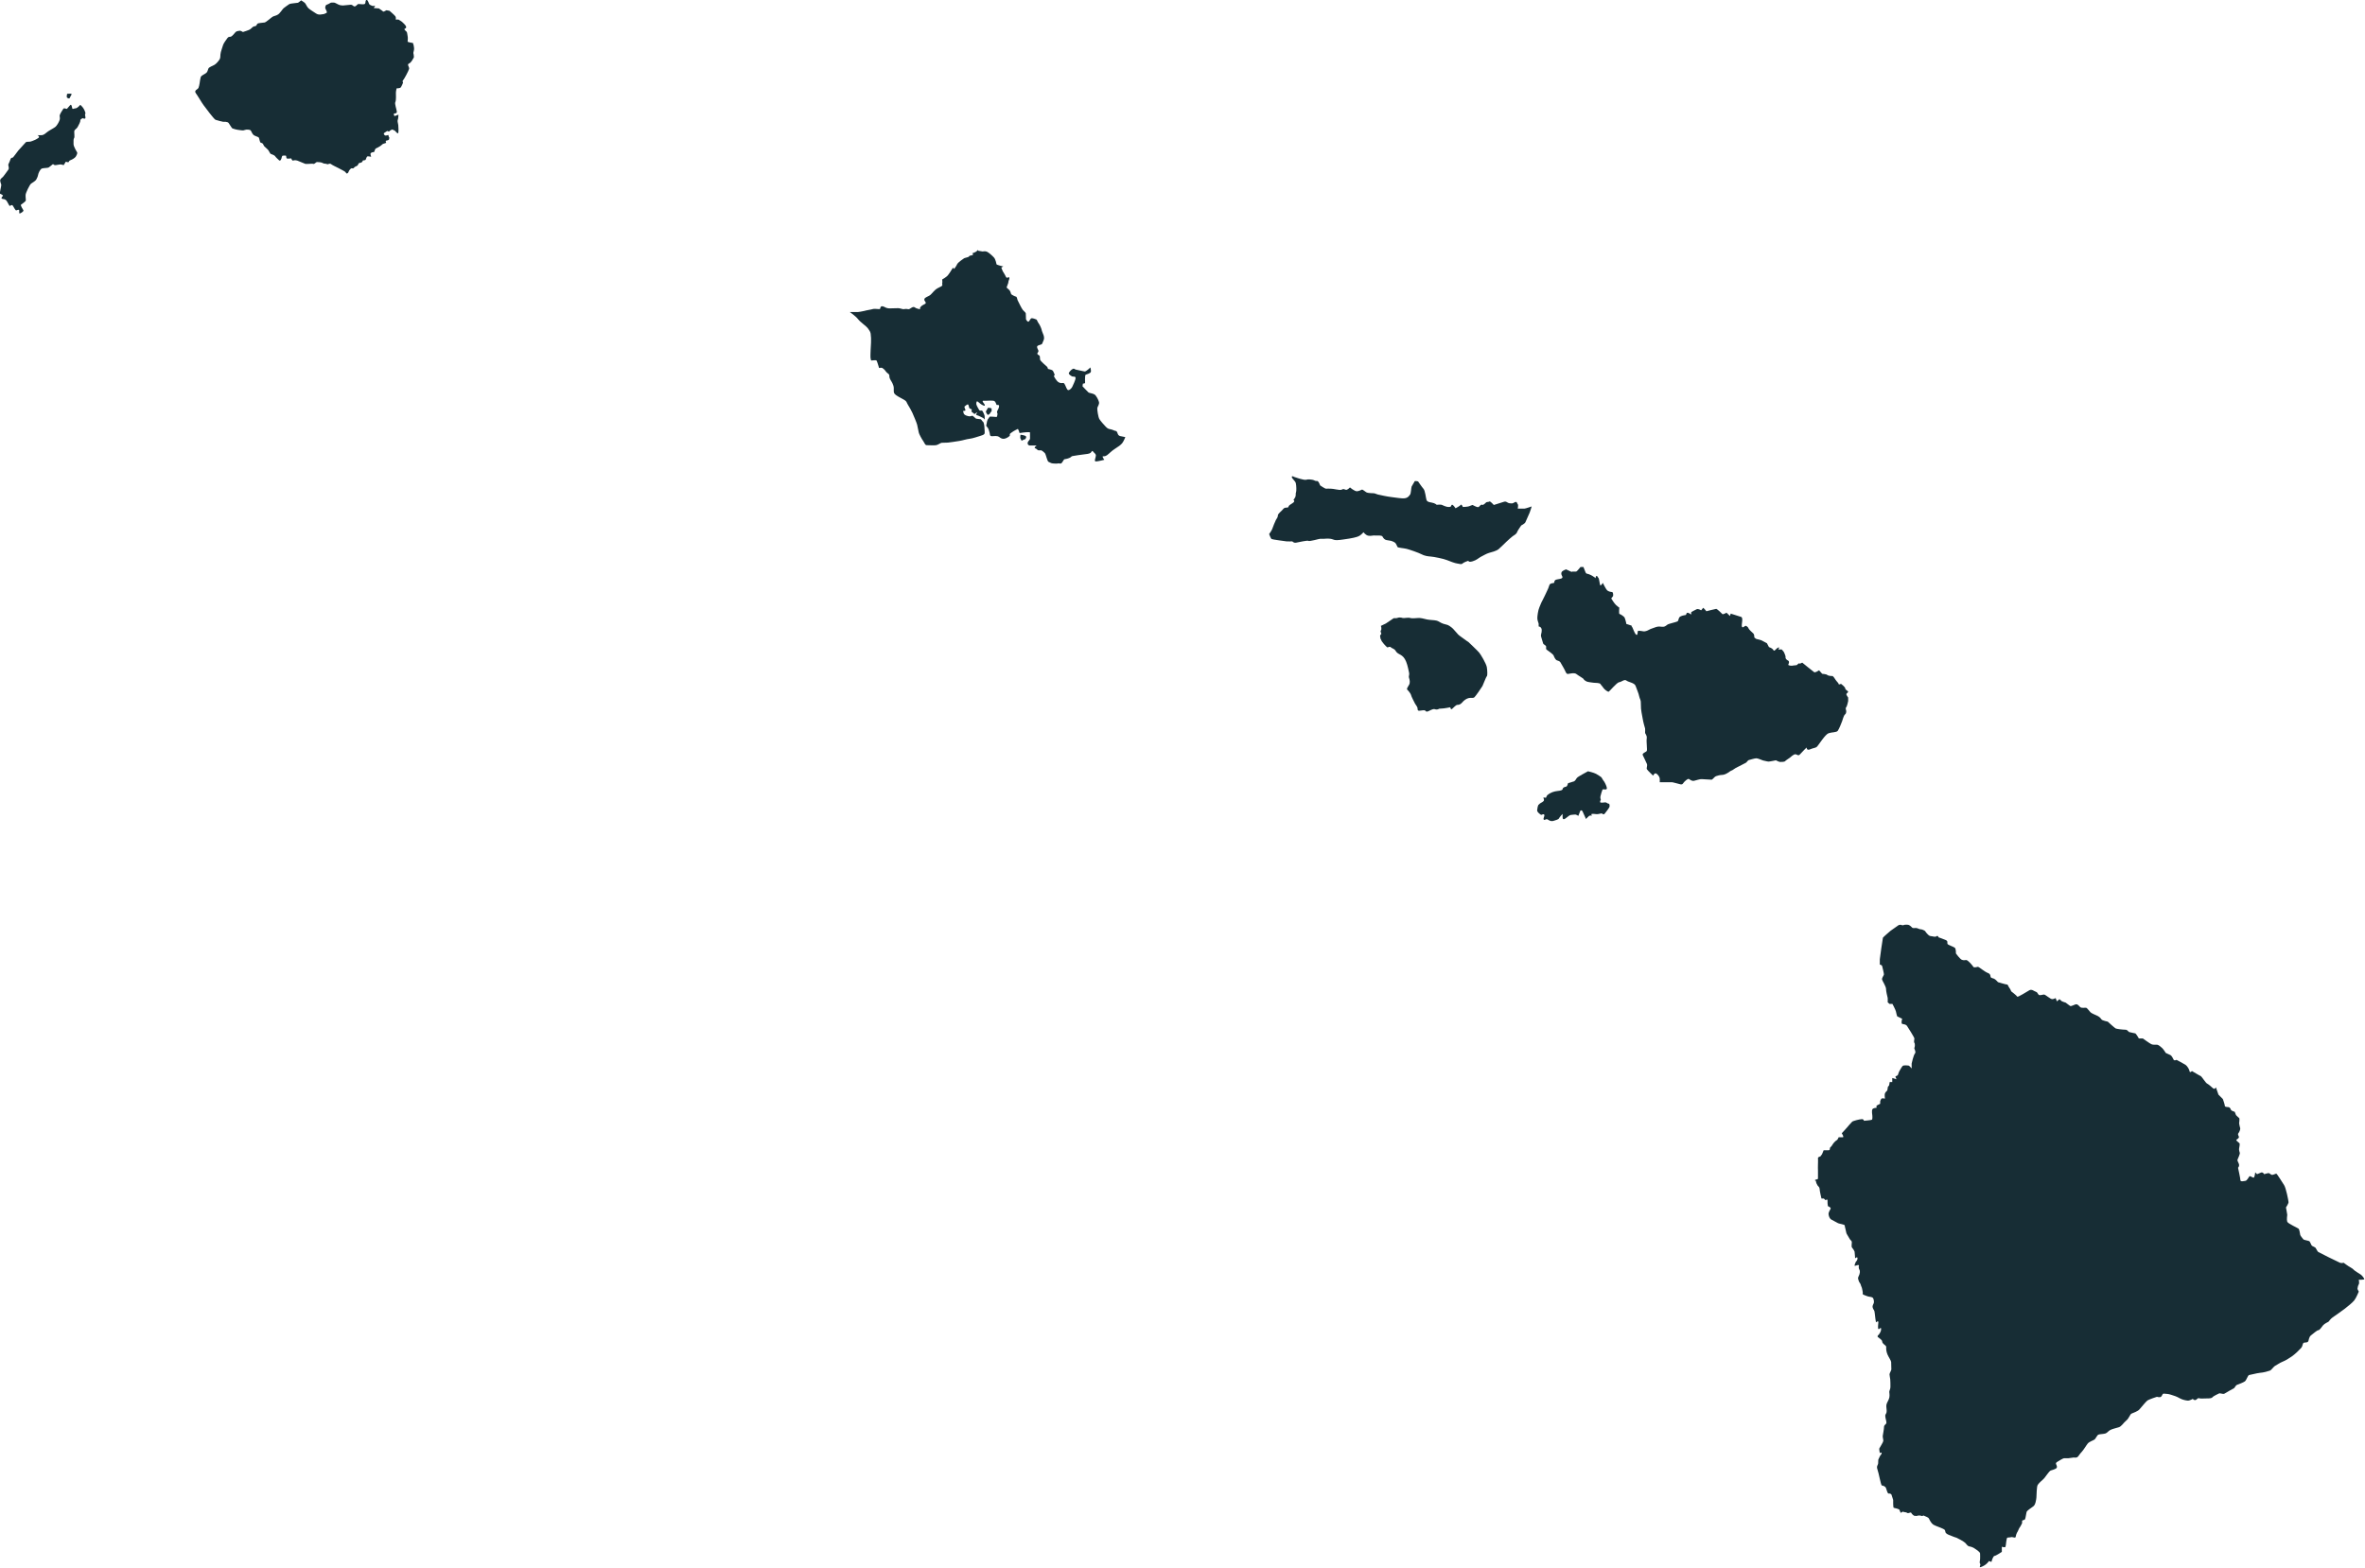
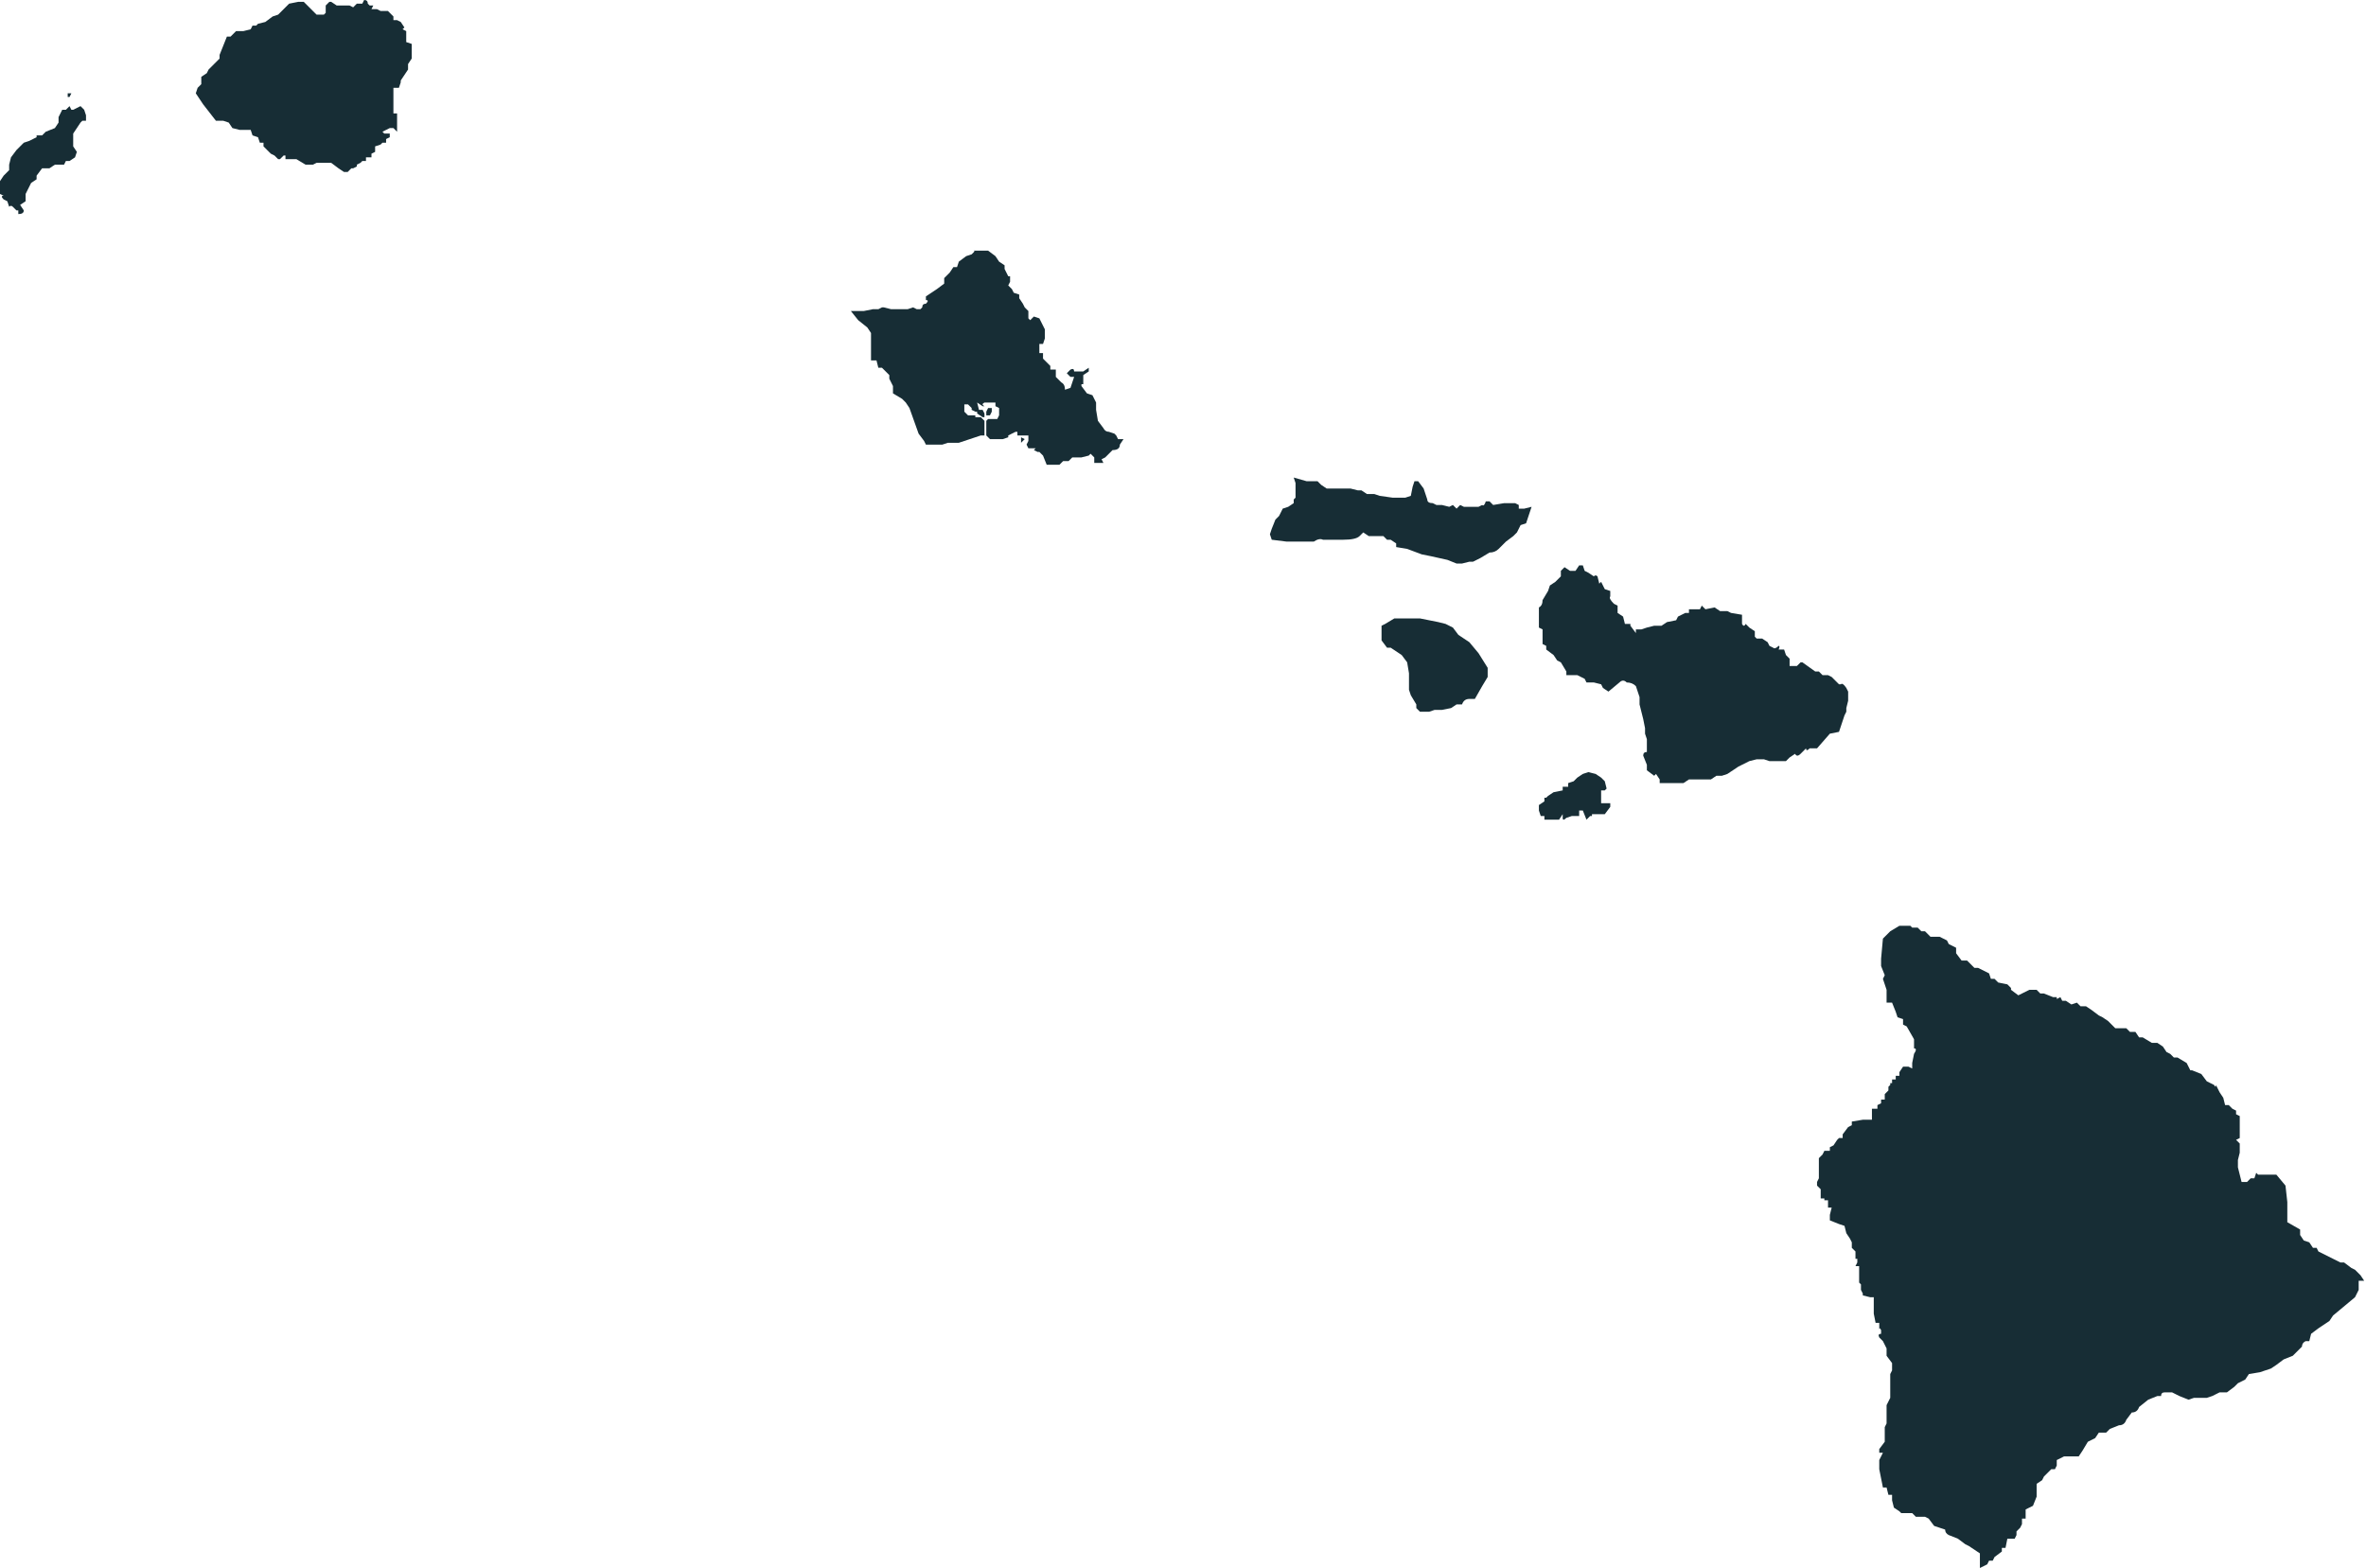
- <svg xmlns="http://www.w3.org/2000/svg" id="Layer_2" data-name="Layer 2" viewBox="0 0 129.27 85.72">
+ <svg xmlns="http://www.w3.org/2000/svg" id="Layer_2" data-name="Layer 2" viewBox="0 0 129.3 85.7">
  <defs>
-     <style>
-       .cls-1 {
-         fill: #172d35;
-       }
-     </style>
+     <style>.cls-1{fill:#172d35}</style>
  </defs>
  <g id="_Ñëîé_1" data-name="Ñëîé 1">
-     <g>
-       <path class="cls-1" d="M99.26,64.57c-.01.07.06.21.09.25.03.04.11.09.11.19s.1.52.1.52h.13l.09.09s.11-.07.11,0,0,.32.04.34c.04.01.16.07.13.13-.03.06-.13.21-.11.31.01.1.06.22.13.27.07.04.33.18.39.21.06.03.36.07.36.12s.09.37.09.41.11.19.16.29c.04.1.14.13.14.22s-.03.25.01.29c.04.04.13.18.14.22.01.04.03.37.03.37,0,0,.13-.12.13,0s-.09.19-.09.19c0,0-.1.21-.06.22.04.01.24-.1.23,0-.01.1-.03-.03-.01.1.01.13.07.1.06.25-.01.15-.1.25-.1.32s.06.21.06.21c0,0,.07.09.09.16.01.07.06.13.07.21s.04.15.04.21-.04.09.06.13c.1.04.22.09.3.1.09.01.19.03.21.09.03.06.04.13.04.21s-.1.16-.07.29c.03.13.1.12.11.29s.07.52.07.52c0,0,.14-.12.13,0-.01.12-.04.35.01.37s.14-.15.14,0-.09.24-.11.28c-.03.04-.13.1-.06.16.07.06.23.15.23.24s.13.18.13.18c0,0,.1.06.09.13-.01.07,0,.24.07.4.07.16.19.32.2.41.01.09,0,.35.01.4.01.04-.1.21-.1.27s.03.19.04.28c.01.09.01.29.01.4s-.04.18-.06.25c-.01.07.03.19,0,.34-.03.15-.14.28-.16.4s.03.29.01.4-.09.12-.07.24c.01.12.07.27.06.35s-.13.1-.13.22-.06.41-.07.49c-.01.07.04.21.03.28-.01.07-.2.37-.22.41-.01.04.03.25.03.25,0,0,.1-.07.1,0s-.06.1-.09.16c-.03.06-.09.19-.09.19,0,0-.01.07-.01.19s-.11.16-.04.35.19.87.24.88c.06.01.2.04.23.15.03.1.09.29.13.29s.14-.01.17.07c.03.09.09.28.09.28,0,0-.01.41.03.43.04.01.3.06.32.12.01.06.07.16.07.16,0,0,.09-.09.14-.06.06.03.14.01.21.06s.19-.07.22,0c.03.07.16.18.2.16.04-.01.04.02.11,0,.07-.02.16-.03.24,0,.09.04.07-.05.16,0,.09.05.22.07.26.16.04.09.13.25.23.32.1.07.57.21.63.29.06.09-.03.16.22.27.24.1.39.15.43.16.04.01.42.22.47.28.06.06.13.18.22.19.09.01.24.07.3.12.06.04.29.18.29.27s.01.27,0,.32c-.01.06-.04.19,0,.24.05.04-.05.19,0,.19s.24-.09.32-.16c.09-.07.17-.18.17-.18,0,0,.14.07.14.03s.09-.31.16-.31.4-.22.4-.22v-.28s.17.06.2,0c.03-.06.04-.5.11-.5s.24-.03.24-.03c0,0,.13.03.17.03s.06-.15.06-.15c0,0,.04-.12.09-.19.04-.07.06-.16.11-.22s.13-.24.13-.24c0,0-.01-.07,0-.12.01-.04.13-.03.16-.09.03-.06.07-.37.09-.41.01-.04.24-.21.36-.29s.16-.37.17-.49c.01-.12.01-.59.07-.68.06-.09.17-.19.17-.19,0,0,.11-.09.19-.18.07-.09.27-.37.32-.4.04-.03.19-.06.24-.09.06-.03.14-.04.13-.15-.01-.1-.11-.16,0-.24.11-.07.34-.21.39-.21h.24l.29-.04s.14.03.21-.03c.07-.06.11-.16.23-.28.11-.12.24-.35.33-.46.09-.1.29-.16.36-.21.07-.04.14-.24.22-.27.07-.03.26-.03.37-.06.11-.03.16-.13.27-.19.11-.06.3-.1.46-.15.16-.04.26-.24.42-.37s.2-.34.29-.38c.09-.04.36-.13.44-.24.09-.1.33-.4.42-.47.09-.07.53-.21.53-.21,0,0,.16.06.23-.01.07-.07.06-.18.17-.16.11.01.23.01.37.06.14.04.32.1.47.19.16.09.34.12.44.13.1.01.29-.1.29-.1,0,0-.01.06.1.07.11.01.13-.13.23-.1.1.03.23.01.42.01s.27-.01.32-.07c.04-.06.37-.21.37-.21,0,0,.1.01.19.03.09.01.07-.01.19-.07.11-.06.26-.16.37-.21.11-.04.11-.16.21-.21.1-.04.33-.12.43-.19.1-.07.16-.34.24-.35.09-.01.4-.1.59-.12.19-.01.46-.09.54-.12.09-.03.19-.21.3-.27.11-.06.23-.15.4-.22.17-.07.3-.15.49-.28.19-.13.4-.34.52-.47.11-.13.06-.28.17-.29.11-.01.17-.01.21-.06.04-.04.03-.24.16-.34.13-.1.33-.28.4-.28s.17-.16.26-.27c.09-.1.24-.16.29-.19.04-.03.1-.15.23-.24.13-.09.49-.34.66-.47.17-.13.43-.34.53-.47.1-.13.24-.47.24-.47,0,0-.07-.12-.07-.16s.03-.18.07-.24c.04-.06,0-.25,0-.25,0,0,.29.01.3-.03s-.13-.21-.19-.25c-.06-.04-.34-.21-.37-.25-.03-.04-.11-.1-.2-.15-.09-.04-.37-.25-.37-.25,0,0-.1.04-.2,0-.1-.04-1.15-.56-1.19-.59-.04-.03-.11-.18-.14-.22-.03-.04-.13-.07-.19-.11-.06-.04-.1-.23-.16-.26-.06-.03-.29-.06-.32-.1-.03-.04-.16-.19-.17-.24-.01-.04-.04-.29-.09-.34-.04-.04-.57-.27-.62-.38-.04-.12,0-.34,0-.38s-.07-.4-.07-.4c0,0,.14-.21.14-.29s-.14-.78-.24-.93c-.1-.15-.39-.63-.43-.63s-.19.09-.26.06-.11-.09-.16-.09-.24.06-.24.06c0,0-.07-.13-.17-.09-.1.04-.22.09-.22.09l-.1-.1s-.03.29-.09.29-.2-.12-.23-.07c-.03.04-.13.22-.2.24-.07.01-.29.07-.29-.03s-.13-.68-.13-.68c0,0,.06-.06.06-.15s-.11-.22-.09-.29c.03-.07.14-.32.13-.37-.01-.04-.06-.16-.04-.25.01-.09.06-.25.01-.29-.04-.04-.2-.15-.16-.18.04-.03.14-.09.14-.15s-.09-.13-.03-.21c.06-.07.11-.22.1-.27-.01-.04-.06-.22-.06-.27s.04-.27,0-.29c-.04-.03-.17-.16-.17-.16l-.07-.18s-.19-.06-.2-.1c-.01-.04-.06-.13-.11-.15s-.23,0-.23-.07-.11-.38-.11-.38l-.24-.24-.14-.4s-.06.15-.17.04c-.11-.1-.24-.21-.32-.25-.07-.04-.29-.38-.33-.4-.04-.01-.49-.28-.49-.28,0,0-.11.12-.13.01-.01-.1-.13-.29-.22-.35-.09-.06-.49-.27-.49-.27,0,0-.13.06-.16-.01-.03-.07-.11-.22-.17-.25-.06-.03-.26-.12-.26-.12,0,0-.13-.21-.2-.27s-.19-.18-.29-.18-.22.01-.3-.03c-.09-.04-.46-.31-.46-.31h-.22s-.16-.28-.2-.28-.26-.06-.32-.07c-.06-.01-.09-.13-.22-.13s-.47-.04-.53-.07c-.06-.03-.43-.37-.43-.37,0,0-.3-.06-.34-.12-.04-.06-.09-.12-.19-.18-.1-.06-.33-.13-.42-.22-.09-.09-.17-.22-.23-.24-.06-.01-.24.03-.32-.03-.07-.06-.13-.16-.22-.16s-.27.13-.34.09c-.07-.04-.2-.16-.24-.18-.04-.01-.19-.06-.23-.09-.04-.03-.11-.1-.11-.1l-.14.12-.07-.18s-.1.06-.19.06-.36-.24-.43-.25c-.07-.01-.17.04-.26.03-.09-.01-.09-.15-.19-.18-.1-.03-.23-.16-.36-.09-.13.07-.65.41-.67.35-.03-.06-.33-.29-.33-.29,0,0-.03-.1-.1-.19-.07-.09-.07-.18-.13-.18s-.49-.13-.49-.13c0,0-.14-.16-.22-.19-.07-.03-.13-.03-.17-.07-.04-.04.01-.18-.16-.24-.17-.06-.5-.34-.54-.34s-.22.07-.26,0c-.04-.07-.29-.37-.39-.37s-.11.03-.23-.01c-.11-.04-.33-.35-.33-.35,0,0,.01-.25-.06-.31s-.37-.15-.4-.21c-.03-.06.04-.15-.09-.21s-.4-.15-.4-.15c0,0-.03-.12-.11-.06s-.2,0-.33-.01c-.13-.01-.3-.28-.3-.28,0,0-.14-.09-.23-.09s-.16-.06-.24-.07c-.09-.01-.19.03-.24-.03s-.11-.1-.16-.13c-.04-.03-.26-.03-.3,0-.04.03-.17-.02-.17-.02l-.1.02-.44.31s-.4.34-.42.38c-.01.04-.17,1.11-.17,1.18v.29s.11.01.13.09c.01.07.11.4.09.47-.03.07-.11.18-.1.25.01.07.22.38.22.52s.07.4.09.49c.01.09,0,.24,0,.24l.1.09h.16s.17.32.19.41c.01.09.07.27.07.27l.27.13s-.07.25,0,.28c.07.03.2.01.27.12.07.1.4.63.4.68s-.04.19,0,.24c.04.04.03.22,0,.27-.03.04.11.22.03.31s-.18.55-.18.55v.27s-.13-.16-.17-.16-.27-.04-.33.03-.19.31-.19.31l-.07.19-.13.07.06.15-.23-.07v.22s-.14,0-.14,0l-.03.18-.07.09-.03.19s-.1.09-.13.16c-.03.07,0,.29,0,.29,0,0-.14-.04-.19,0-.04.04-.07.15-.07.15v.13l-.2.1v.12s-.19,0-.23.09c-.04.09,0,.32,0,.32,0,0,.02.21-.02.24-.04.03-.44.06-.44.06,0,0,0-.09-.11-.09s-.52.1-.54.15c-.03.04-.11.12-.11.12,0,0-.06.06-.13.15s-.32.35-.32.35c0,0,.14.22.06.22h-.23s-.06.15-.1.16c-.04.01-.19.16-.22.22-.03.06-.1.15-.14.18-.04.03.01.15-.09.15h-.27l-.09.22-.09.12s-.14.03-.13.09c.01.06,0,.19,0,.19,0,0,.01,0,0,.1s0,.4,0,.4c0,0,0,.37,0,.43,0,.06-.15.03-.17.1Z" />
-       <path class="cls-1" d="M84.97,31.76s0,.12-.06.12-.17.03-.2.07c-.03.04-.07.21-.13.32-.06.12-.2.44-.27.56-.07.12-.1.22-.17.38-.07.16-.11.47-.11.59s.06.24.07.29,0,.16,0,.16c0,0,.16.01.17.19.01.18-.07.25-.03.38.04.13.1.32.11.37.01.04.14.09.16.15.01.06-.03.15.04.19.07.04.34.25.36.29.01.04.09.22.16.27.07.04.17.04.22.12.04.07.24.41.27.49.03.07.07.15.13.15s.36-.09.47,0c.11.09.39.24.4.28.01.04.1.1.16.13s.3.06.39.07c.09.01.33,0,.37.07.04.07.09.1.16.21.07.1.24.22.29.21.04-.01.44-.5.57-.52.13-.01.29-.18.4-.09.11.09.44.12.5.29.06.18.17.41.2.58.03.16.1.15.09.44-.01.29.07.59.1.78.03.19.11.47.13.53.01.06,0,.13,0,.22s.11.13.09.32c-.03.19.04.63,0,.69-.03.06-.26.12-.22.22.04.1.19.38.23.49.04.1-.04.22,0,.29.04.07.34.35.34.35,0,0,.07-.16.16-.12.09.04.19.18.2.27.01.09,0,.21,0,.21h.67c.06,0,.23.06.3.07.07.01.24.1.3,0s.26-.28.32-.25c.06.03.16.13.29.1.13-.03.32-.1.42-.09s.47.03.53.03.16-.16.24-.19c.09-.03.22-.07.33-.07s.24-.06.33-.12c.09-.06.17-.12.22-.13.04-.01.16-.12.32-.19.16-.07.39-.21.43-.22.04-.01.11-.13.16-.15.04-.01.33-.1.42-.1s.3.1.37.12c.07.01.23.06.3.06s.4-.07.4-.07c0,0,.17.09.23.09s.24,0,.27-.04c.03-.04.22-.16.26-.19.04-.03.2-.19.3-.19s.16.12.26,0c.1-.12.36-.37.36-.37,0,0-.01.19.19.1.2-.09.3-.06.39-.16.09-.1.44-.66.62-.72.17-.06.43-.04.5-.13.07-.09.22-.47.24-.53.03-.06.07-.29.16-.37.09-.07.06-.21.06-.21,0,0-.05-.13,0-.18.05-.04.11-.34.11-.34v-.19s-.11-.15-.1-.19c.01-.04.1-.09.1-.13s-.16-.1-.16-.18-.23-.25-.23-.25c0,0-.13.06-.13.01s-.1-.13-.16-.22c-.06-.09-.14-.23-.2-.22-.06.01-.24-.02-.27-.06s-.27-.06-.27-.06l-.17-.19s-.22.15-.27.1c-.06-.04-.65-.52-.65-.52l-.13.06s-.01-.04-.07-.01c-.06.03-.07.09-.13.09s-.24.03-.24.03c0,0-.22,0-.19-.07.03-.07.07-.16-.01-.21-.09-.04-.16-.12-.14-.19.01-.07-.1-.29-.1-.29l-.11-.13h-.19s.11-.16-.01-.1c-.13.06-.2.24-.26.13s-.24-.16-.24-.16l-.11-.21-.3-.16s-.22-.07-.26-.07-.13-.09-.13-.09c0,0,.01-.16-.06-.22s-.24-.22-.26-.28c-.01-.06-.13-.15-.17-.13-.04.01-.16.15-.19.03s.09-.47-.04-.52c-.13-.04-.57-.18-.57-.18l-.04.13-.19-.18s-.2.12-.23.07c-.03-.04-.29-.28-.33-.28s-.54.13-.54.13c0,0-.17-.22-.19-.18-.01.04-.1.13-.1.13,0,0-.14-.1-.24-.06-.1.04-.3.16-.3.16v.13s-.17-.13-.23-.09c-.06.04-.01.1-.09.12-.07.01-.27.04-.33.13s-.03.18-.11.22c-.09.04-.44.12-.52.16-.07.04-.13.12-.24.13-.11.01-.24-.04-.39.01-.14.06-.29.09-.39.15-.1.06-.23.1-.3.09-.07-.01-.3-.06-.32-.01-.01.04,0,.28-.1.18-.1-.1-.17-.38-.23-.44-.06-.06.1,0-.06-.06-.16-.06-.23-.07-.23-.07,0,0-.06-.29-.11-.37-.06-.07-.23-.18-.27-.18s-.01-.35-.01-.35c0,0-.06-.03-.17-.13s-.27-.37-.27-.37l.1-.13s.03-.21-.06-.22c-.09-.01-.2-.03-.27-.1-.07-.07-.23-.4-.23-.4,0,0-.11.18-.14.13-.03-.04-.06-.37-.1-.4s-.07-.16-.13-.09c-.06.07.04.15-.06.07-.1-.07-.19-.13-.32-.18s-.16-.01-.2-.12c-.04-.1-.11-.28-.11-.28h-.16s-.19.24-.23.25c-.04.01-.2,0-.2,0,0,0-.06.03-.1,0-.04-.02-.26-.12-.26-.12,0,0-.19.07-.23.13-.04.06-.04.13,0,.21.04.07.06.12-.03.16-.1.04-.28.04-.33.09Z" />
-       <path class="cls-1" d="M70.43,27.71c-.04.09-.19-.01-.29.12-.1.13-.29.25-.29.35s-.07.18-.11.25c-.04.07-.17.4-.2.49-.03.09-.17.28-.17.28,0,0,.09.24.13.27.04.03.75.12.82.13.07.01.32,0,.32,0,0,0,.07.1.21.07.14-.03.62-.13.66-.1.04.03.19-.01.34-.04.16-.03.29-.09.42-.07.13.01.26-.03.46,0,.2.03.14.12.67.04.53-.07.75-.13.86-.18.11-.04.27-.22.27-.22,0,0,.11.16.26.19.14.03.27-.03.39-.01.11.01.34-.03.39.06.04.09.13.18.22.19.09.01.24.04.24.04,0,0,.17.05.23.11.06.05.1.19.13.23.03.04.34.06.5.1.16.04.65.21.8.29.16.09.36.12.52.13.16.01.7.12.87.19.17.07.46.18.57.19.11.01.22.07.29,0,.07-.07.32-.15.32-.15,0,0,0,.1.23.03s.3-.16.44-.24c.14-.07.32-.18.46-.22.14-.04.4-.1.53-.21s.33-.32.43-.41c.1-.09.27-.25.33-.29.06-.04.22-.13.24-.22.03-.09.23-.37.23-.37,0,0,.2-.1.23-.18.03-.07.19-.43.23-.52.04-.09.11-.34.11-.34,0,0-.34.12-.4.12h-.36s.04-.21,0-.24c-.04-.03-.03-.16-.14-.12-.11.04-.09.09-.27.07-.19-.01-.19-.14-.36-.08-.17.05-.54.17-.54.17,0,0-.2-.23-.24-.19-.04.04-.14,0-.2.07-.06.07-.16.12-.16.12,0,0-.06-.04-.11,0-.06.04-.09.12-.16.12s-.29-.12-.29-.12c0,0-.13.04-.19.07s-.34.04-.34.04c0,0-.07-.17-.11-.12-.04.06-.29.19-.29.19,0,0-.14-.22-.2-.19s0,.12-.17.12-.32-.1-.39-.12c-.07-.02-.27,0-.27,0,0,0-.09-.09-.27-.12-.19-.03-.26-.06-.29-.15-.03-.09-.07-.5-.16-.6-.09-.1-.3-.41-.3-.41,0,0-.17-.04-.19,0-.01.04-.13.21-.16.28-.03.07-.03.38-.09.45-.06.07-.1.16-.27.19-.17.03-.46-.03-.73-.06-.27-.03-.65-.12-.7-.13-.06,0-.22-.08-.27-.08s-.32-.01-.39-.04c-.07-.03-.23-.18-.27-.16-.04.01-.11.07-.26.09-.14.01-.39-.21-.39-.21,0,0-.14.15-.22.13-.07-.01-.11-.06-.19-.03s.04,0-.07.03c-.11.03-.42-.06-.56-.06s-.2-.01-.26,0c-.06.01-.33-.18-.33-.18,0,0-.09-.26-.17-.24-.09.02-.14-.05-.26-.07-.11-.01-.2-.04-.33,0-.13.04-.65-.15-.65-.15,0,0-.14-.09-.14,0s.19.21.22.34c.03.13.04.43.01.5-.03.06,0,.14-.03.23-.03.09-.11.18-.11.18,0,0,.1.06-.01.15-.11.09-.22.12-.26.21Z" />
-       <path class="cls-1" d="M75.48,34.95c.03.15.3.41.34.44.04.03.13-.07.2,0,.07.07.19.07.26.19s.14.15.27.22c.12.07.22.16.31.38.09.22.13.49.16.6.03.12-.04.18,0,.29.04.12.06.27,0,.37-.05.1-.16.22-.09.28.07.06.2.24.2.29s.22.47.22.47c0,0,.11.15.13.22.01.07-.01.16.09.16s.3-.06.34,0c.04.06.09.07.22,0,.13-.07.23-.1.27-.09.04.01.13.04.2.01.07-.03.06-.04.2-.04s.47-.07.47-.07c0,0,.03.16.1.09s.23-.22.27-.22.16.01.27-.12c.11-.13.24-.22.36-.25.11-.03.23.01.3-.03.07-.04.42-.56.46-.63s.2-.51.24-.54c.04-.03.03-.3,0-.49-.03-.19-.34-.71-.42-.8-.07-.09-.59-.58-.59-.58,0,0-.16-.1-.23-.16-.07-.06-.24-.16-.33-.25-.09-.09-.26-.31-.34-.37-.09-.06-.17-.15-.34-.18-.17-.03-.34-.13-.42-.18-.07-.04-.29-.06-.46-.07-.17-.01-.37-.09-.53-.1-.16-.01-.39.04-.52,0-.13-.04-.34.02-.42,0-.07-.03-.22-.04-.27-.01-.06.03-.22.02-.22.02l-.43.29-.27.13s.06.16,0,.25c-.06.09.07.16,0,.22-.07.06-.04.09-.02.24Z" />
-       <path class="cls-1" d="M84.1,43.98c-.05.1-.07.21-.08.32s.18.23.21.25c.03.02.15-.08.18,0,.03.08-.09.22-.02.27.06.04.12-.08.23,0,.11.08.22.09.3.06.09-.03.26-.07.29-.13.03-.07.2-.25.2-.25,0,0,0,.08,0,.17s.03.18.17.07c.14-.11.22-.17.27-.18s.25-.03.29-.02c.04.01.13.07.13.07l.11-.28s.06-.07.12.03c.05.1.19.42.19.42,0,0,.12-.13.17-.17.05-.03.17-.02.17-.02,0,0-.11-.08,0-.09.11-.01.25.03.32.01.08-.02.2-.04.2-.04,0,0,.1.1.16.02.06-.08.27-.33.27-.4s0-.15-.06-.15-.11-.08-.18-.07c-.08.01-.24.03-.27,0-.03-.03.03-.15.03-.15,0,0-.04-.09-.02-.18.02-.09.09-.33.11-.36.02-.03.03-.02.09-.02s.16.03.15-.08c-.01-.11-.14-.35-.17-.38-.03-.02-.11-.19-.14-.21-.03-.02-.15-.11-.28-.18-.13-.07-.44-.14-.44-.14,0,0-.2.11-.31.17-.11.07-.28.15-.31.21-.03.06-.09.14-.14.17-.05.02-.33.1-.33.1,0,0-.04.15-.08.18-.03.02-.15.03-.19.08s0,.09-.1.13-.3.03-.48.1c-.18.07-.3.17-.31.2-.01.03-.05.11-.05.11,0,0-.14-.03-.14,0s.08.11,0,.19c-.08.08-.19.09-.25.19Z" />
-       <path class="cls-1" d="M50.32,16.87c-.01.07-.06.03-.19,0-.13-.03-.13-.12-.26-.07-.13.06-.15.13-.26.1-.11-.03-.2.02-.27,0-.06-.01-.16-.05-.25-.05s-.19,0-.42.01c-.23.01-.29-.07-.33-.08-.04-.01-.13-.07-.19-.01-.06.06,0,.14-.11.13-.11,0-.26-.03-.34,0-.09.03-.33.06-.46.1-.13.03-.3.06-.34.06h-.45s.33.23.45.39.46.39.53.49c.06.1.14.17.16.3.02.13.03.36.02.49-.01.12-.04.74-.03.81.01.07.02.17.05.17s.25-.03.28,0c.03.03.14.41.14.41,0,0,.14-.03.18,0,.04.03.12.08.19.19.08.11.15.11.18.18.03.07-.01.09.04.21.05.12.13.19.19.38.06.19-.02.32.06.44.09.12.34.23.44.29.1.06.18.09.22.17.03.08.16.29.16.29,0,0,.1.17.16.3.06.13.24.56.26.65.02.09.08.36.09.43.01.07.16.35.24.46.08.11.1.23.19.23s.41.02.52,0c.11-.02.23-.12.3-.13.08-.01.23,0,.34-.01.12-.01.42-.06.62-.09.2-.03.39-.1.57-.12.18-.02.45-.12.56-.15s.22-.07.25-.12c.03-.06,0-.23,0-.32s-.03-.32-.08-.34c-.04-.02-.09-.14-.14-.14s-.24-.03-.24-.03c0,0-.1-.09-.13-.11-.03-.02-.04-.06-.11-.04-.06.01-.08.04-.2.01-.13-.03-.2-.08-.23-.13-.02-.06-.04-.15-.04-.15,0,0,.15.01.13-.06s-.08-.17-.04-.19c.03-.02.15-.14.19-.1.04.04.04.19.08.21.03.02.12.04.12.08s-.05.07,0,.11c.05.04.15.12.15.12,0,0,.14-.12.14-.08s-.12.11-.01.14c.11.03.3.14.33.15.03.01.09.09.09.09,0,0,.01-.14,0-.2-.01-.06-.11-.28-.14-.29-.03-.01-.12.02-.15-.02-.03-.04-.14-.24-.16-.31-.02-.07.01-.18.04-.18s.18.15.26.19c.08.03.14.09.16.03.02-.06-.24-.27-.05-.25.18.01.52-.04.59.03.08.08.08.19.11.2.03.01.13-.03.13.06s-.06.2-.1.27c-.03.07,0,.1.01.14.01.04-.02.19-.05.19s-.37-.04-.38-.01c-.01.03-.06.08-.1.14-.03.07-.05.13-.06.23-.01.1-.06.1.02.18.09.08.11.22.14.31.03.09-.01.2.13.2s.27-.04.39.04c.12.09.18.11.28.1s.31-.13.31-.19-.04-.06.09-.15c.13-.1.35-.2.35-.2,0,0,.05.1.06.13.01.03-.01.11.09.09.1-.02.52-.07.51-.02-.01.04.01.28,0,.34-.01.07-.12.14-.13.22-.01.08.04.15.13.15.09,0,.36-.01.36,0s-.17.11-.08.15c.1.03.12.1.17.11.05.01.11,0,.15,0s.18.11.23.18c.04.07.12.43.18.45s.15.09.25.09.2.02.26,0c.05-.02.11.02.17,0,.06,0,.15-.22.19-.23.04-.01.16-.02.29-.08.13-.06.05-.08.19-.1.14-.02.34-.06.54-.08.19-.02.35-.04.41-.09.05-.04.08-.15.13-.08.05.08.16.12.16.23s-.12.32,0,.32.46-.09.46-.09c0,0-.13-.18-.08-.19.05-.01.12.02.24-.07s.23-.22.42-.34c.19-.12.32-.21.4-.31.08-.1.17-.33.17-.33l-.29-.06s-.09-.02-.12-.11c-.03-.09-.06-.17-.12-.17s-.16-.07-.28-.09-.16-.04-.26-.14c-.1-.1-.29-.32-.35-.42-.06-.1-.13-.53-.11-.61s.12-.2.09-.32c-.03-.12-.15-.35-.24-.41-.09-.06-.29-.08-.33-.11-.04-.03-.33-.34-.33-.34l.02-.14.12-.03s-.02-.44.03-.46c.05-.02.28-.08.29-.17.01-.09-.03-.23-.03-.23,0,0-.24.24-.32.22-.09-.02-.4-.08-.47-.1-.08-.02-.1-.08-.17-.04-.08.03-.2.17-.22.23-.01.07.11.14.18.18.08.03.19-.02.19.09s-.15.41-.18.48c-.03.07-.19.25-.27.15-.08-.1-.13-.36-.22-.36s-.13.03-.26-.04c-.13-.08-.26-.34-.26-.34,0,0,.08-.04.03-.12-.04-.08-.06-.17-.12-.2-.05-.03-.23-.07-.23-.07,0,0-.01-.08-.05-.12-.04-.04-.37-.31-.38-.39s0-.2-.04-.22c-.04-.02-.13-.08-.11-.12.02-.04.09-.11.05-.17-.03-.06-.08-.17-.06-.21.01-.04.12-.08.2-.1.09-.02.06-.04.15-.23.09-.19-.06-.4-.09-.52-.02-.12-.1-.3-.17-.4-.08-.1-.09-.2-.13-.22-.04-.02-.2-.08-.27-.07-.06.01-.12.2-.18.19-.06-.01-.12-.13-.12-.13,0,0-.01-.27-.01-.32s-.11-.13-.16-.19c-.05-.06-.09-.15-.14-.24-.05-.09-.14-.27-.15-.3-.01-.03-.04-.19-.08-.19s-.26-.11-.27-.14c-.01-.03-.05-.18-.1-.22-.04-.04-.15-.14-.15-.14,0,0,.08-.22.09-.25.01-.03.01-.11.03-.14.02-.03.06-.17.01-.17s-.13.07-.17-.03c-.04-.1-.17-.3-.17-.3l-.08-.2.11-.06s-.35-.08-.37-.12c-.01-.04-.05-.27-.14-.37-.09-.1-.29-.28-.39-.32-.09-.04-.23-.01-.23-.01l-.24-.04s0-.08-.06,0-.27.14-.27.14c0,0,.11.08,0,.1-.11.02-.17.04-.18.08-.01.03-.23.07-.26.09-.03.02-.33.22-.38.32-.04.1-.17.27-.17.27,0,0-.03-.14-.11,0-.08.14-.14.22-.22.33-.08.11-.32.24-.32.24,0,0,.02.18,0,.21-.02.03.03.06,0,.12-.03.07-.23.1-.39.25-.16.15-.2.23-.29.29-.09.06-.26.11-.29.19-.03.08.03.12.06.18.03.06.02.08-.13.15-.15.08-.18.17-.19.23Z" />
-       <path class="cls-1" d="M54.2,22.49s0-.16,0-.16c0,0-.2-.08-.22,0-.02.08-.09.12-.09.18s.09.15.09.17c0,.01.09-.01.12-.06.03-.04.06-.11.1-.13Z" />
-       <path class="cls-1" d="M56.02,24.03s.12-.12.05-.18-.29-.08-.29-.08c0,0-.03.17,0,.21.03.04.06.12.06.12,0,0,.14-.08.17-.08Z" />
-       <path class="cls-1" d="M17.74.76c-.14.02-.31.08-.46-.02-.15-.1-.32-.2-.42-.29-.1-.09-.13-.24-.22-.31s-.18-.12-.18-.12c0,0-.14.12-.17.13-.03.01-.43.04-.47.07-.04.02-.27.19-.32.23-.05.04-.2.28-.3.34-.1.07-.22.08-.29.12-.08.04-.35.3-.45.32-.1.02-.34.02-.39.07-.04.04-.05.11-.09.12-.03.01-.15.03-.18.07-.03.03-.08.08-.14.12-.06.04-.38.14-.38.14,0,0-.14-.08-.17-.07-.03.01-.17.01-.23.07-.05.06-.18.22-.25.25s-.13-.01-.19.07c-.06.08-.23.31-.25.4-.02.09-.13.36-.14.5-.01.13,0,.2-.05.28-.05.08-.16.22-.27.29-.11.07-.3.12-.34.21s-.04.18-.12.24c-.08.07-.27.13-.3.23-.03.1-.04.22-.06.34-.02.12-.03.15-.06.24-.03.09-.26.13-.15.29.11.15.33.53.42.65.09.12.57.77.66.81.09.03.39.11.42.11s.24-.02.3.07c.06.09.17.27.2.29.03.02.26.08.38.09s.2.04.29,0c.09-.04.28-.03.33.02.05.06.06.14.14.23.08.09.28.11.31.17.03.06.05.25.1.27.04.01.11.03.13.08.02.04.06.13.1.15.03.02.12.12.16.15.04.03.12.21.15.23.03.02.19.06.24.12.04.07.2.21.2.21,0,0,.06.09.12,0s.04-.22.11-.23c.06-.01.18-.01.18.02s.01.13.05.14c.04.01.23-.01.23-.01,0,0,.04.13.1.12.05-.02.12-.03.23,0,.11.04.41.17.44.18.03.01.08,0,.18,0s.2-.02.26,0c.05.03.14-.1.2-.1s.26.01.32.06c.06.04.15.02.22.05.06.04.14-.06.22,0,.08.06.23.13.41.22.18.09.35.19.35.19l.1.11s.08-.01.1-.09c.02-.08.13-.2.16-.2s.1.02.12-.01c.02-.03.09-.09.14-.1.05-.01.12-.09.12-.13s.09-.06.15-.07c.06-.01.1-.12.1-.12,0,0,.11,0,.14-.03.03-.03.05-.18.11-.19s.16.02.19.02-.08-.15,0-.21c.08-.06.16-.02.18-.07.02-.04.04-.15.08-.17.03-.01.2-.1.24-.13.03-.03.15-.12.15-.12l.18-.06s-.06-.11,0-.12.16-.03.16-.09.03-.06,0-.09c-.03-.03-.04-.13-.04-.13,0,0-.13.04-.17.03-.04-.01-.12-.1-.06-.14.05-.04.17-.11.17-.11,0,0,.1.06.12.01.02-.04.15-.09.15-.09,0,0,.16.06.18.1.02.04.13.15.15.09.02-.07.01-.33,0-.43-.01-.1-.06-.22-.03-.28.03-.06.04-.29.04-.29l-.22.08s-.06-.12-.02-.14c.04-.02.16.01.15-.11-.01-.12-.13-.43-.08-.52s.03-.42.03-.51.04-.24.04-.24c0,0,.14,0,.2-.03s.15-.28.15-.28c0,0-.05-.09,0-.13.05-.04.3-.51.33-.62.03-.11-.14-.24,0-.3.14-.06.22-.28.25-.31.03-.03,0-.13,0-.18s-.04-.04.01-.21c.05-.17-.05-.42-.05-.42,0,0-.3-.04-.29-.08.01-.03.02-.23,0-.3-.02-.07-.02-.21-.06-.24-.04-.03-.14-.12-.11-.15.03-.03.1-.02.09-.11-.01-.09-.19-.24-.23-.28-.03-.03-.19-.12-.19-.12h-.15s.03-.11-.02-.18c-.05-.07-.32-.3-.32-.3l-.17-.03s-.16.1-.18.07c-.02-.03-.23-.17-.23-.17l-.28-.02.08-.13s-.11.03-.16.01c-.05-.02.02.01-.05-.02-.08-.03-.12-.06-.14-.12-.02-.07-.09-.24-.15-.17s0,.2-.11.22c-.11.02-.29-.03-.34,0-.05.03-.1.12-.18.12s-.1-.1-.22-.09c-.12.01-.37.04-.42.04s-.17-.01-.26-.06c-.09-.04-.17-.1-.24-.1s-.15-.01-.2.03c-.05.04-.21.1-.21.1,0,0-.05.06-.05.12s-.02.03.03.13c.05.1.11.19-.03.21Z" />
-       <path class="cls-1" d="M0,10.59s.17.07.16.11c-.01.04-.14.13-.04.17.1.03.17,0,.26.14.09.14.12.24.15.25.03.01.12-.11.18,0,.06.11.13.22.16.24.03.02.17-.08.18,0,.01.08-.02.19.04.17.06-.02.22-.12.19-.17-.02-.04-.18-.28-.13-.31.05-.03.25-.18.26-.22.01-.04-.02-.21-.01-.32.01-.11.22-.55.3-.61.09-.06.24-.15.28-.22.04-.07.09-.18.1-.25.01-.08.11-.33.22-.36.11-.03.32-.02.37-.06.04-.03.23-.18.23-.18,0,0,.05.07.14.06.09-.01.2-.04.26-.04s.18.04.18.04l.12-.19s.14.06.16.01.03-.07.11-.1c.08-.03.2-.1.26-.17.05-.07.11-.2.09-.24-.02-.04-.2-.32-.2-.46s-.01-.29.03-.33c.04-.04,0-.3.01-.38.01-.08.13-.13.18-.22.05-.09.16-.29.15-.36-.01-.08.14-.13.14-.13,0,0,.09.06.13.01.04-.04-.04-.21,0-.24.04-.03-.04-.21-.09-.29-.04-.08-.18-.21-.18-.21,0,0-.16.19-.25.19s-.17.08-.19,0c-.02-.08-.04-.21-.09-.19-.04.02-.17.2-.2.22-.03.02-.15-.07-.2,0-.05.07-.2.31-.2.37s.03.15,0,.24c-.03.09-.14.31-.25.39-.11.08-.39.22-.47.3-.09.08-.17.13-.25.14-.08.01-.24,0-.24,0,0,0,.15.08.05.15-.1.08-.32.17-.43.2-.11.03-.22-.02-.28.06-.06.08-.32.34-.39.43-.06.09-.29.38-.29.38,0,0-.11.01-.13.08-.02.07-.09.23-.12.29-.03.06.06.19,0,.29-.06.1-.24.32-.28.38-.04.06-.18.12-.17.23.01.11.06.18.06.24s-.1.44-.07.48Z" />
-       <path class="cls-1" d="M3.82,5.34c.02-.07.13-.19.08-.21-.05-.02-.23,0-.23,0,0,0-.05.17,0,.21.05.04.13.07.15,0Z" />
-     </g>
+     <path d="M99.3 64.6v.2l.2.2v.5h.2v.1h.2v.4h.2l-.1.4v.3l.5.2.3.1.1.4.2.3.1.2v.3l.2.2v.4h.1v.2l-.1.2h.2v.9l.1.1v.3l.1.2v.1l.4.1h.2v.9l.1.5h.2v.4q0-.2.1 0v.2q-.2 0-.1.2l.2.2.1.2.1.2v.4l.3.4v.4l-.1.2v1.3l-.2.4v1l-.1.2v.8l-.3.4v.2h.2l-.1.2-.1.2v.5l.2 1h.2l.1.4h.2v.3l.1.4.3.2.1.1h.6l.2.2h.5l.2.1.3.4.6.2q0 .2.2.3l.5.2.4.3.2.1.3.2.3.2v.8l.4-.2.1-.2h.2l.1-.2.4-.3v-.2h.2l.1-.5h.4l.1-.2v-.2l.2-.2.1-.2V83h.2v-.5l.4-.2.2-.5v-.7l.3-.2.1-.2.4-.4h.2l.1-.2v-.3l.4-.2h.8l.2-.3.3-.5.4-.2.2-.3h.4l.2-.2.5-.2q.3 0 .4-.3l.3-.4q.3 0 .4-.3l.5-.4.5-.2h.2q0-.2.2-.2h.4l.4.2.5.2.3-.1h.7l.3-.1.4-.2h.4l.4-.3.2-.2.4-.2.2-.3.6-.1.6-.2.3-.2.4-.3.5-.2.5-.5q0-.2.2-.3h.2l.1-.4.4-.3.3-.2.3-.2.2-.3 1.2-1 .2-.4V70h.3l-.2-.3-.3-.3-.2-.1-.4-.3h-.2l-1.2-.6-.1-.2h-.2l-.2-.3-.3-.1-.2-.3v-.3l-.7-.4v-1.1l-.1-.9-.5-.6h-1l-.1-.1-.1.3h-.2l-.2.2h-.3l-.2-.8v-.4l.1-.4v-.5l-.2-.2.2-.1V61l-.2-.1v-.2l-.2-.1-.2-.2h-.2l-.1-.4-.2-.3-.2-.4s0 .2-.1 0l-.4-.2-.3-.4-.5-.2h-.1l-.2-.4-.5-.3h-.2l-.2-.2-.2-.1-.2-.3-.3-.2h-.3l-.5-.3h-.2l-.2-.3h-.3l-.2-.2h-.6l-.4-.4-.3-.2-.2-.1-.4-.3-.3-.2h-.3l-.2-.2-.3.1-.3-.2h-.2l-.1-.2-.2.1v-.1h-.2l-.5-.2h-.2l-.2-.2h-.4l-.6.3-.4-.3V54l-.2-.2-.5-.1-.2-.2h-.2l-.1-.3-.6-.3h-.2l-.4-.4h-.3l-.3-.4v-.3l-.4-.2-.1-.2-.4-.2h-.5l-.3-.3h-.2l-.2-.2h-.3l-.1-.1h-.6l-.5.3-.4.4-.1 1.1v.4l.2.5-.1.2.2.6v.7h.3l.2.5.1.3.3.1v.3l.2.1.4.7v.5q.2 0 0 .3l-.1.5v.3l-.2-.1h-.3l-.2.3v.2h-.2v.2h-.2v.2h-.1v.1l-.1.1v.2l-.2.2v.3h-.2v.2l-.2.1v.2h-.3v.6h-.5l-.6.1v.2l-.2.1-.3.4v.2h-.2l-.1.1-.2.3-.2.1v.2h-.3l-.1.2-.1.1-.1.1v1.1zM85 31.8l-.3.2-.1.3-.3.5q0 .3-.2.4v1.1l.2.1v.8l.2.1v.2l.4.3.2.3.2.1.3.5v.2h.6l.4.2.1.2h.4l.4.1.1.2.3.2.6-.5q.2-.2.4 0 .3 0 .5.2l.2.6v.4l.2.8.1.5v.3l.1.3v.7q-.2 0-.2.2l.2.5v.3l.4.3.1-.1.2.3v.2H92l.3-.2h1.2l.3-.2h.3l.3-.1.3-.2.3-.2.4-.2.2-.1.4-.1h.4l.3.1h.9l.2-.2.3-.2q.1.2.3 0l.3-.3q0 .2.2 0h.4l.7-.8.5-.1.2-.6.1-.3.1-.2v-.2l.1-.4v-.5l-.1-.2q-.2-.3-.3-.2h-.1l-.2-.2-.2-.2-.2-.1h-.3l-.2-.2h-.2l-.7-.5h-.1l-.2.2h-.4V36l-.2-.2-.1-.3h-.3s.1-.2 0-.2q-.2.2-.3.1l-.2-.1-.1-.2-.3-.2H96l-.1-.1v-.3l-.3-.2-.2-.2q-.1.2-.2 0v-.5l-.6-.1-.2-.1H94l-.3-.2-.5.1-.2-.2-.1.2h-.6v.2h-.2l-.4.2-.1.2-.5.1-.3.2h-.4l-.4.1-.3.1h-.3v.2l-.3-.4v-.1h-.3l-.1-.4-.3-.2v-.4l-.2-.1q-.3-.3-.2-.4v-.3l-.3-.1-.2-.4-.1.1-.1-.4q-.1-.1-.2 0l-.3-.2-.2-.1-.1-.3h-.2l-.2.3h-.3l-.3-.2-.2.2v.3zm-14.6-4.1-.3.1-.2.4-.2.2-.2.5-.1.3.1.3.8.1h1.5q.3-.2.5-.1h1.1q.7 0 .9-.2l.2-.2.3.2h.8l.2.2h.2l.3.2v.2l.6.1.8.3.5.1.9.2.5.2h.3l.4-.1h.2l.4-.2.5-.3q.3 0 .5-.2l.4-.4.4-.3.2-.2.2-.4.3-.1.2-.6.1-.3-.4.1H83v-.2l-.2-.1h-.6l-.6.1-.2-.2h-.2q-.1.3-.2.2l-.2.1H80l-.2-.1-.2.2-.2-.2-.2.1-.4-.1h-.3l-.2-.1q-.3 0-.3-.2l-.2-.6-.3-.4h-.2l-.1.3-.1.5-.3.1h-.7l-.7-.1-.3-.1h-.4l-.3-.2h-.2l-.4-.1h-1.3l-.3-.2-.2-.2h-.6l-.7-.2.1.3v.8l-.1.1v.2zm5.1 7.3.3.4h.2l.3.2.3.2.3.4.1.6v.9l.1.3.3.5v.2l.2.2h.5l.3-.1h.4l.5-.1.3-.2h.3q.1-.3.4-.3h.3l.4-.7.3-.5v-.5l-.5-.8-.5-.6-.3-.2-.3-.2-.3-.4-.4-.2-.4-.1-.5-.1-.5-.1h-1.4l-.5.3-.2.1v.7Zm8.6 9v.3l.1.3h.2v.2h.8l.2-.3v.2q0 .2.2 0l.3-.1h.4v-.3h.2l.2.5.2-.2h.1v-.1h.7l.3-.4v-.2h-.5v-.7h.2l.1-.1-.1-.4-.2-.2-.3-.2-.4-.1-.3.1-.3.2-.2.2-.3.1v.2h-.3v.2l-.5.1-.3.2-.1.1h-.1v.2zM50.3 16.9h-.2l-.2-.1-.3.1h-.9l-.4-.1h-.1l-.2.1h-.3l-.5.1h-.7l.4.5.5.4.2.3v1.5h.3l.1.4h.2l.2.2.2.2v.2l.2.4v.4l.5.3.2.2.2.3.5 1.4.3.4.1.2h.9l.3-.1h.6l.6-.2.6-.2h.2V23l-.2-.2h-.3v-.1h-.4l-.2-.2v-.4h.2l.1.1.1.1v.1l.2.1h.1v.1l.3.2h.1v-.2l-.1-.2h-.2l-.1-.4.3.2h.1q-.2-.1 0-.2h.6v.2l.2.1v.4l-.1.2H54l-.1.1v.8l.2.2h.7l.3-.1v-.1l.4-.2h.1v.2h.6v.3l-.1.2.1.2h.4l-.1.1.2.1h.1l.2.2.2.5h.7l.2-.2h.3l.2-.2h.5l.4-.1.1-.1.2.2v.3h.5l-.1-.2.2-.1.4-.4q.4 0 .4-.3l.2-.3h-.3l-.1-.2-.1-.1-.3-.1q-.2 0-.3-.2L60 23l-.1-.6V22l-.2-.4-.3-.1-.3-.4V21h.1v-.5l.3-.2v-.2l-.3.2h-.5q0-.2-.2-.1l-.2.2.2.2h.2l-.2.6-.3.1q0-.3-.2-.4l-.3-.3v-.4h-.3V20l-.4-.4v-.3h-.2v-.5h.2l.1-.3V18l-.2-.4-.1-.2-.3-.1-.2.2-.1-.1V17l-.2-.2-.1-.2-.2-.3v-.2l-.3-.1-.1-.2-.2-.2.1-.2v-.3h-.1l-.2-.4v-.2l-.3-.2-.2-.3-.4-.3h-.8q.1 0 0 .1l-.1.1-.3.1-.4.3-.1.3h-.2l-.2.3-.3.3v.3l-.4.3-.3.2-.3.2v.2q.2 0 0 .2-.2 0-.2.2Z" class="cls-1" />
+     <path d="M54.2 22.5v-.2H54l-.1.2v.2h.2zM56 24l-.2-.1v.3zM17.7.8h-.4l-.4-.4-.3-.3h-.3l-.5.1-.3.3-.3.3-.3.1-.4.3-.4.1-.1.1h-.2l-.1.2-.4.1h-.4l-.3.3h-.2l-.2.5-.2.5v.2l-.3.3-.3.3-.1.2-.3.2v.4l-.2.2-.1.3.4.6.7.9h.4l.3.1.2.3.4.1h.6l.1.3.3.1.1.3h.2V8l.2.2.2.2.2.1.2.2h.1l.2-.2h.1v.2h.6l.5.3h.4l.2-.1h.8l.4.3.3.2h.2l.2-.2h.1l.2-.1V9l.2-.1.1-.1h.2v-.2h.3v-.2l.2-.1V8l.3-.1.1-.1h.2v-.2l.2-.1v-.2H21l-.1-.1.2-.1.2-.1h.2l.2.2v-1h-.2V4.8h.3l.1-.3v-.1l.4-.6v-.3l.2-.3v-.8l-.3-.1v-.6l-.2-.1.1-.1-.2-.3-.2-.1h-.2V.9l-.3-.3h-.4l-.2-.1h-.3l.1-.2h-.2l-.1-.1q0-.2-.2-.2l-.1.2h-.3l-.2.2-.2-.1h-.7l-.3-.2H18l-.2.2v.4ZM0 10.6l.2.1q-.2 0 0 .2l.2.1.1.3q.1-.1.2 0l.2.2H1v.2q.3 0 .3-.2l-.2-.3.3-.2v-.4l.3-.6.3-.2v-.2l.3-.4h.4L3 9h.5l.1-.2h.2l.3-.2.1-.3L4 8v-.7l.2-.3.2-.3.1-.1h.2v-.3L4.6 6l-.2-.2L4 6h-.1l-.1-.2-.2.2h-.2l-.2.4v.3L3 7l-.5.2-.2.2H2v.1l-.4.2-.3.1-.4.4-.3.4-.1.4v.3l-.3.3-.2.3zm3.8-5.3.1-.2h-.2v.2z" class="cls-1" />
  </g>
</svg>
